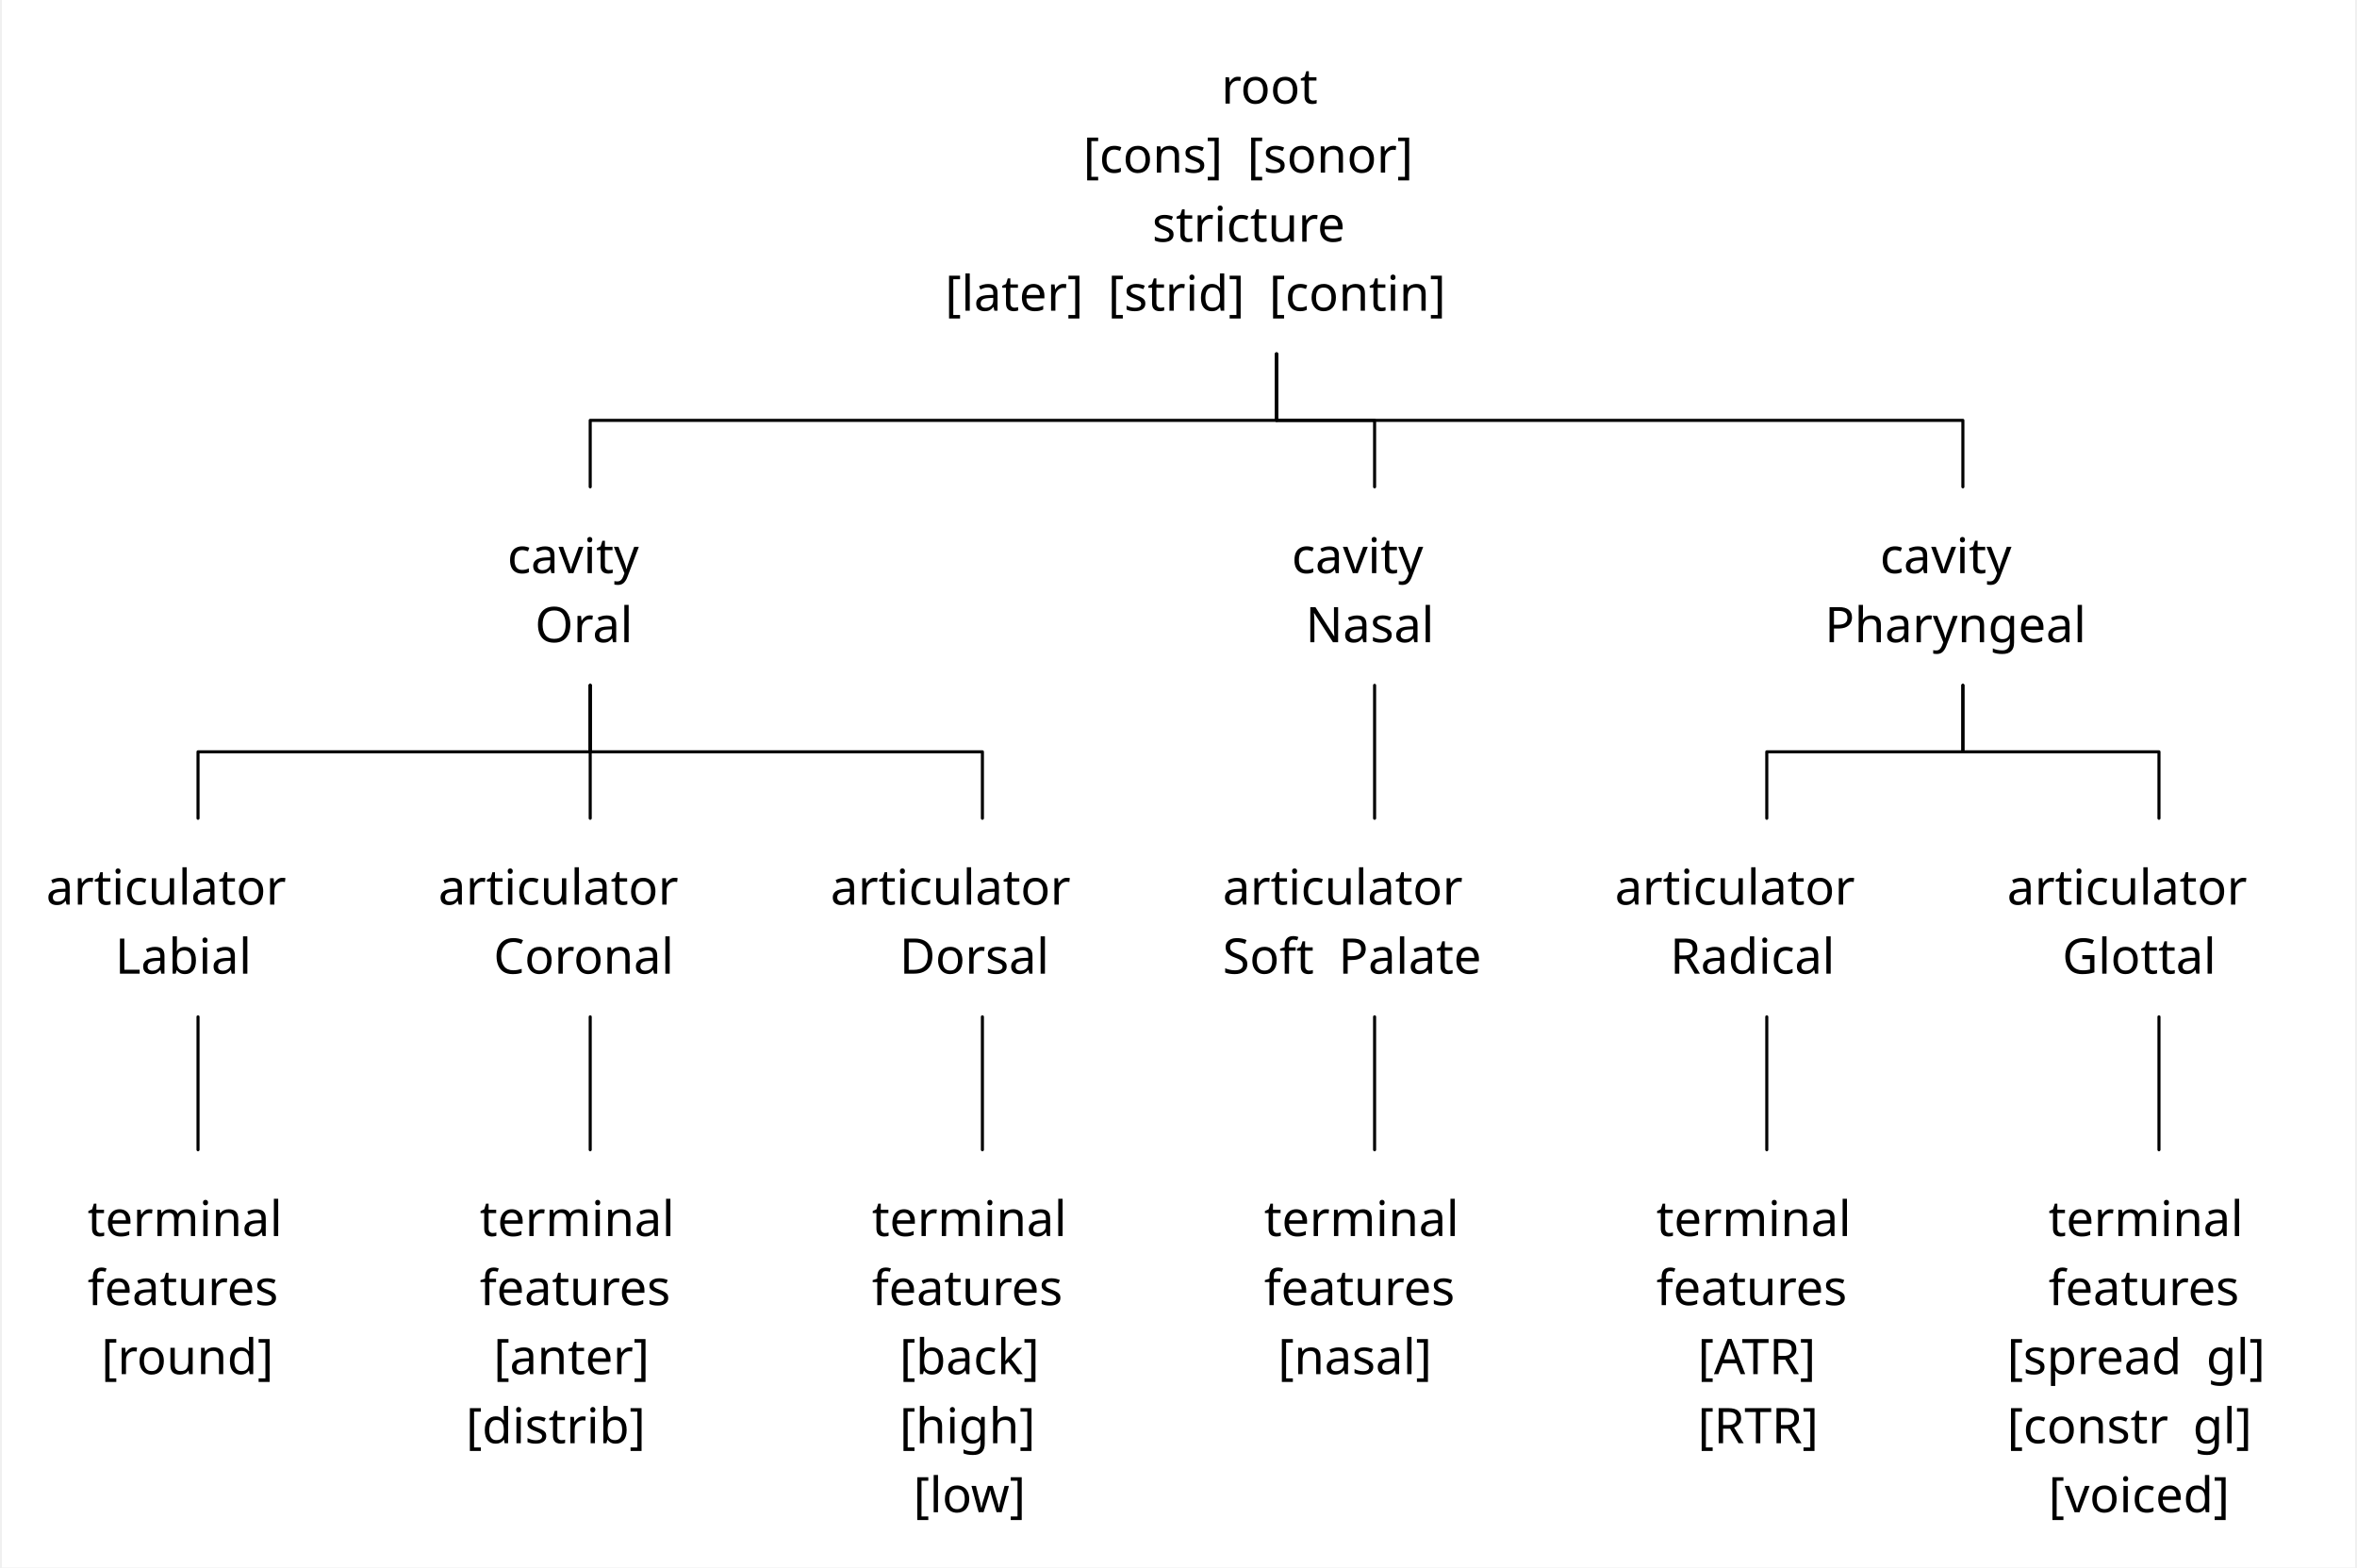
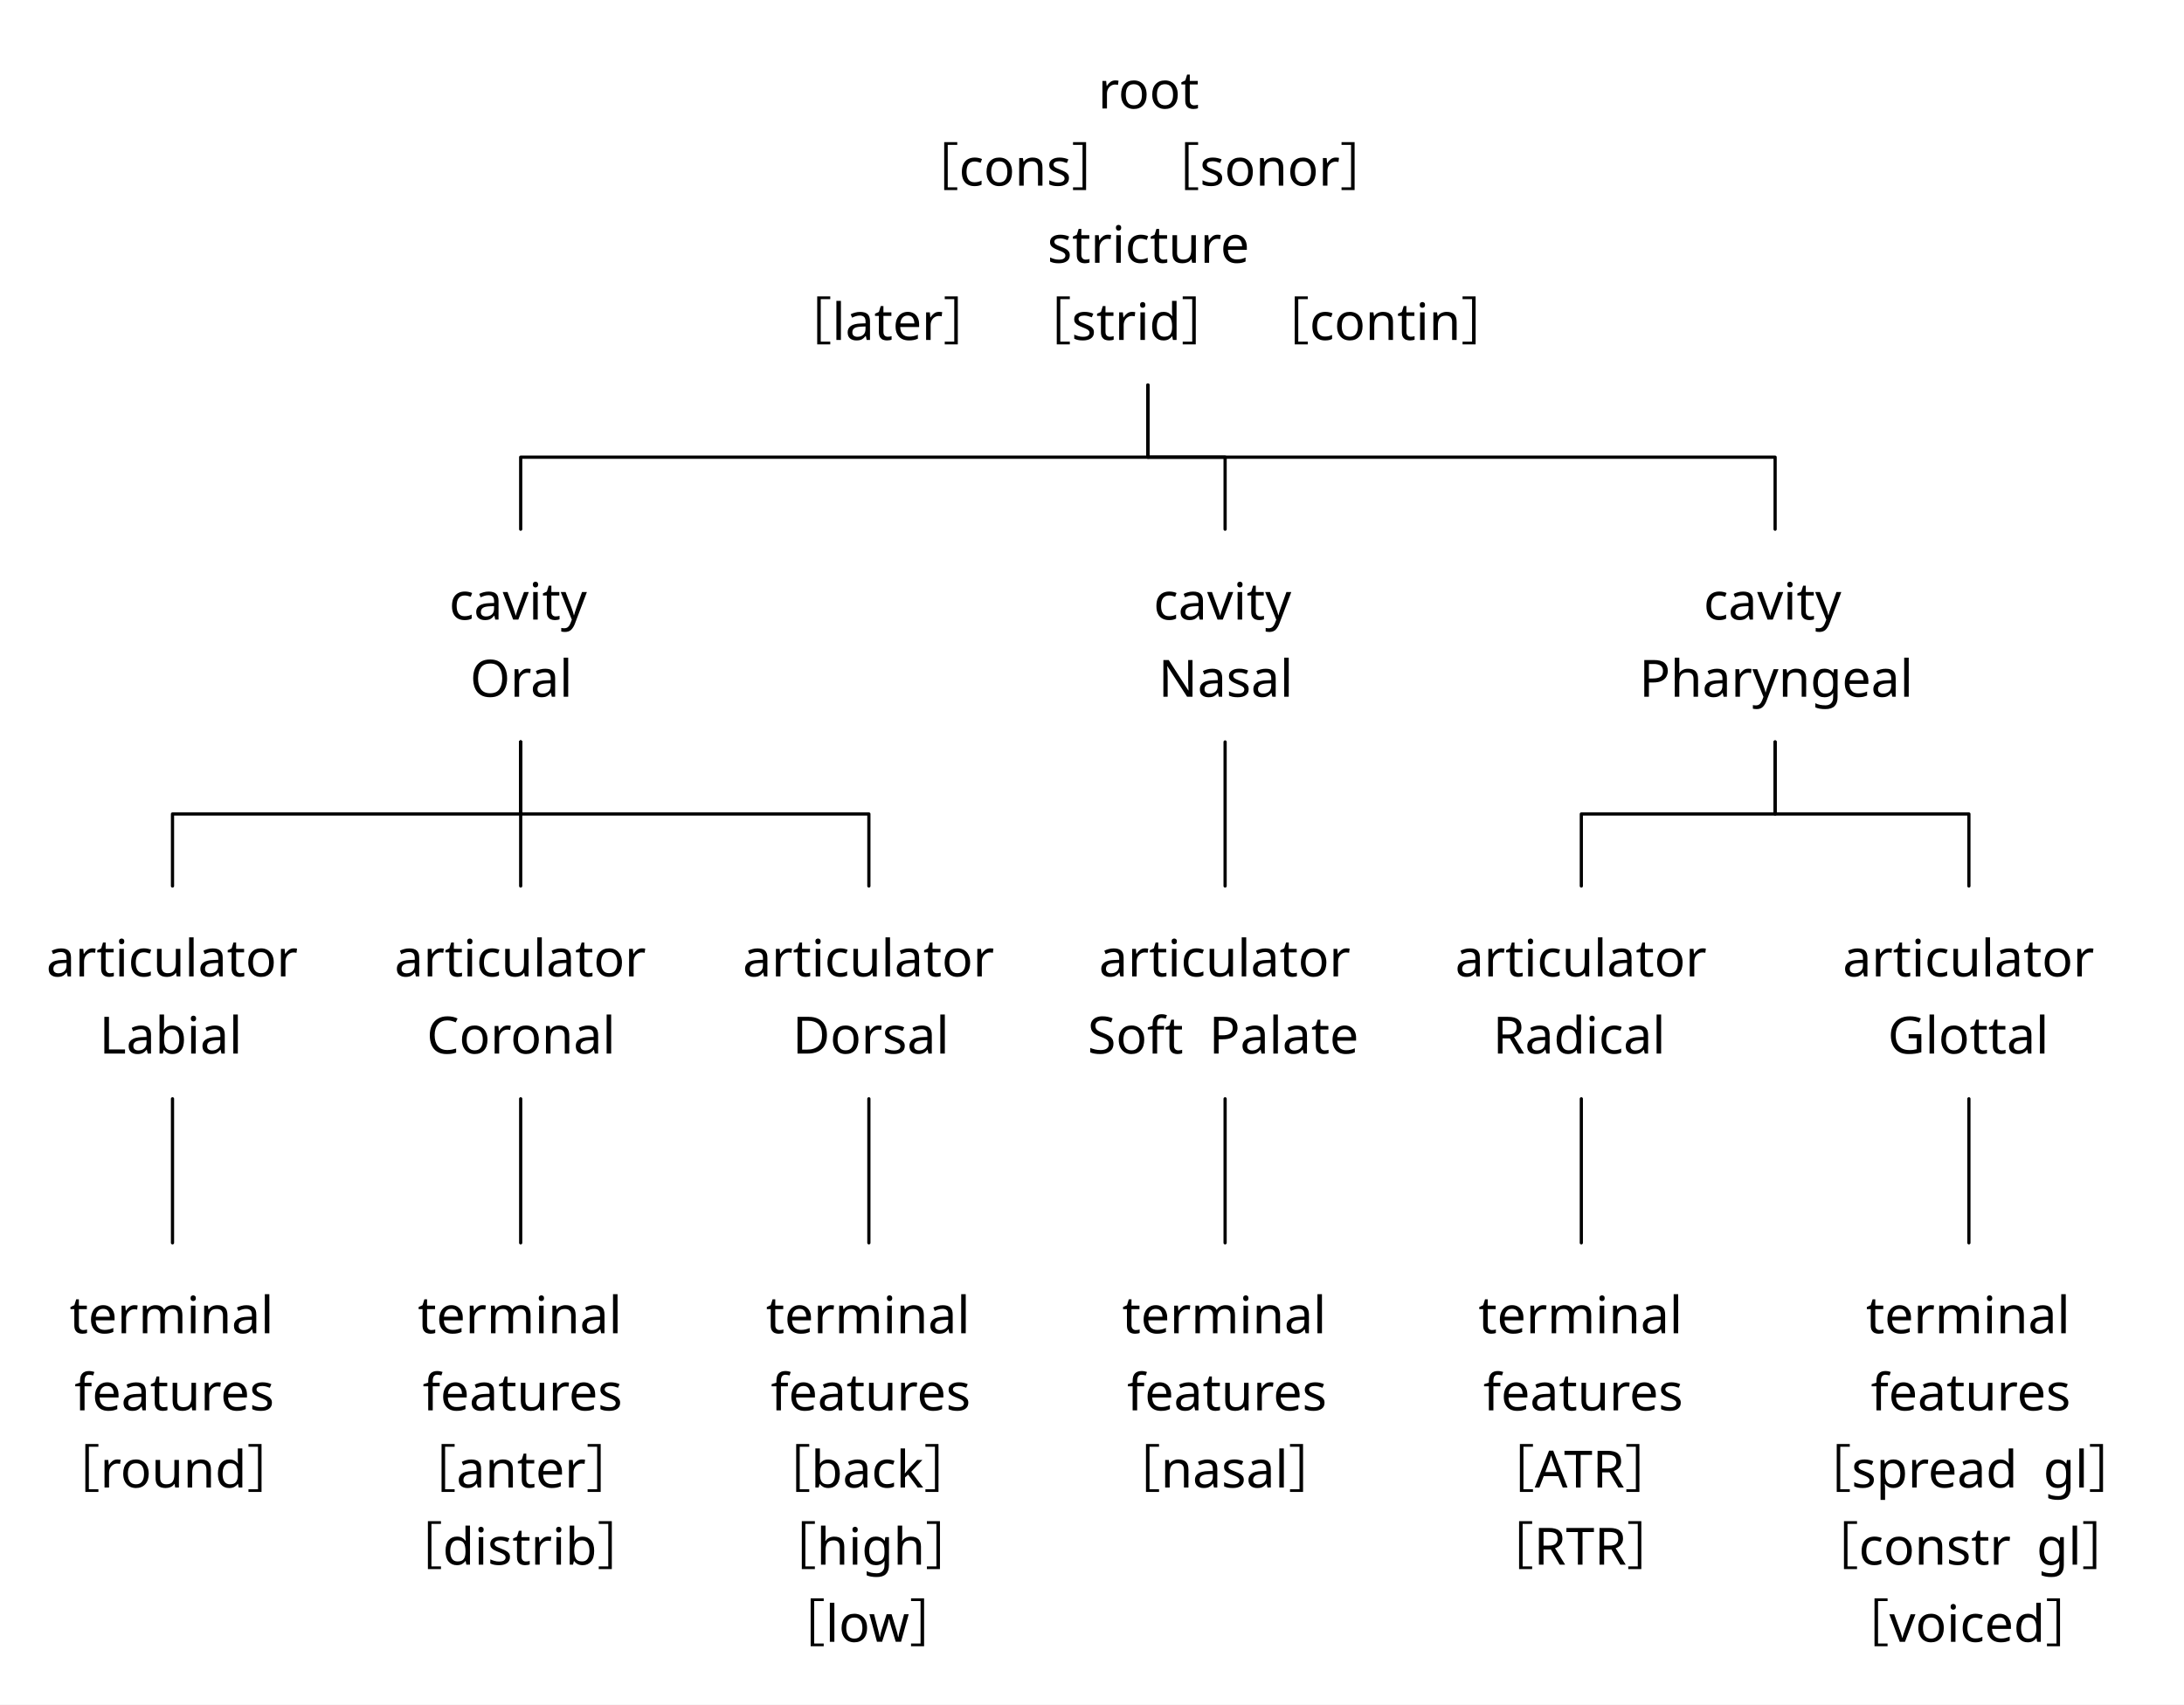
- <svg xmlns="http://www.w3.org/2000/svg" width="1519.2" height="1010.25" viewBox="-14.4, 0, 1533.6, 1021.5" version="1.1">
+ <svg xmlns="http://www.w3.org/2000/svg" width="1344.2" height="1049.25" viewBox="-14.4, 0, 1358.6, 1060.5" version="1.1">
  <defs>
    <marker id="arrow" markerUnits="userSpaceOnUse" viewBox="0 0 10 10" refX="10" refY="5" markerWidth="14.4" markerHeight="14.4" orient="auto">
      <path d="M 0 0 L 10 5 L 0 10" fill="black" />
    </marker>
    <marker id="arrowBackward" markerUnits="userSpaceOnUse" viewBox="0 0 10 10" refX="5" refY="5" markerWidth="14.4" markerHeight="14.4" orient="auto">
      <path d="M 0 0 L 10 5 L 0 10 z" fill="black" />
    </marker>
    <marker id="arrowForward" markerUnits="userSpaceOnUse" viewBox="0 0 10 10" refX="5" refY="5" markerWidth="14.4" markerHeight="14.4" orient="auto">
      <path d="M 10 0 L 0 5 L 10 10 z" fill="black" />
    </marker>
    <marker id="arrowBothways" markerUnits="userSpaceOnUse" viewBox="0 0 30 10" refX="15" refY="5" markerWidth="43.2" markerHeight="14.4" orient="auto">
      <path d="M 0 5 L 10 0 L 10 5 L 20 5 L 20 0 L 30 5 L 20 10 L 20 5 L 10 5 L 10 10 z" fill="black" />
    </marker>
    <pattern id="hatchBlack" x="10" y="10" width="10" height="10" patternUnits="userSpaceOnUse" patternTransform="rotate(45)">
      <line x1="0" y="0" x2="0" y2="10" stroke="black" stroke-width="4" />
    </pattern>
    <pattern id="hatchForNode" x="10" y="10" width="10" height="10" patternUnits="userSpaceOnUse" patternTransform="rotate(45)">
      <line x1="0" y="0" x2="0" y2="10" stroke="black" stroke-width="4" />
    </pattern>
    <pattern id="hatchForLeaf" x="10" y="10" width="10" height="10" patternUnits="userSpaceOnUse" patternTransform="rotate(45)">
      <line x1="0" y="0" x2="0" y2="10" stroke="black" stroke-width="4" />
    </pattern>
  </defs>
-   <rect x="-14.4" y="0" width="1533.6" height="1021.5" stroke="none" fill="white" />"
- <text white-space="pre" alignment-baseline="text-top" style="fill: black; storoke-width: 0; font-size: 32px;" x="600.3" y="67.5">
-     <tspan x="780.3" y="67.5" style="" text-decoration="" font-family="'Noto Sans Mono SemiCondensed', 'Noto Sans JP', OpenMoji, 'OpenMoji Color', 'OpenMoji Black', sans-serif">root</tspan>
-     <tspan x="690.3" y="112.5" style="" text-decoration="" font-family="'Noto Sans Mono SemiCondensed', 'Noto Sans JP', OpenMoji, 'OpenMoji Color', 'OpenMoji Black', sans-serif">[cons]<tspan style="fill:none;">￭</tspan>[sonor]</tspan>
-     <tspan x="735.3" y="157.5" style="" text-decoration="" font-family="'Noto Sans Mono SemiCondensed', 'Noto Sans JP', OpenMoji, 'OpenMoji Color', 'OpenMoji Black', sans-serif">stricture</tspan>
-     <tspan x="600.3" y="202.5" style="" text-decoration="" font-family="'Noto Sans Mono SemiCondensed', 'Noto Sans JP', OpenMoji, 'OpenMoji Color', 'OpenMoji Black', sans-serif">[later]<tspan style="fill:none;">￭</tspan>[strid]<tspan style="fill:none;">￭</tspan>[contin]</tspan>
+   <rect x="-14.4" y="0" width="1358.6" height="1060.5" stroke="none" fill="white" />"
+ <text white-space="pre" alignment-baseline="text-top" style="fill: black; storoke-width: 0; font-size: 32px;" x="471.175" y="67.5">
+     <tspan x="668.675" y="67.5" style="" text-decoration="" font-family="'Noto Sans Mono SemiCondensed', 'Noto Sans JP', OpenMoji, 'OpenMoji Color', 'OpenMoji Black', sans-serif">root</tspan>
+     <tspan x="550.175" y="115.5" style="" text-decoration="" font-family="'Noto Sans Mono SemiCondensed', 'Noto Sans JP', OpenMoji, 'OpenMoji Color', 'OpenMoji Black', sans-serif">［cons］<tspan style="fill:none;">￭</tspan>［sonor］</tspan>
+     <tspan x="637.175" y="163.5" style="" text-decoration="" font-family="'Noto Sans Mono SemiCondensed', 'Noto Sans JP', OpenMoji, 'OpenMoji Color', 'OpenMoji Black', sans-serif">stricture</tspan>
+     <tspan x="471.175" y="211.5" style="" text-decoration="" font-family="'Noto Sans Mono SemiCondensed', 'Noto Sans JP', OpenMoji, 'OpenMoji Color', 'OpenMoji Black', sans-serif">［later］<tspan style="fill:none;">￭</tspan>［strid］<tspan style="fill:none;">￭</tspan>［contin］</tspan>
  </text>
-   <text white-space="pre" alignment-baseline="text-top" style="fill: black; storoke-width: 0; font-size: 32px;" x="315" y="373.5">
-     <tspan x="315" y="373.5" style="" text-decoration="" font-family="'Noto Sans Mono SemiCondensed', 'Noto Sans JP', OpenMoji, 'OpenMoji Color', 'OpenMoji Black', sans-serif">cavity</tspan>
-     <tspan x="333" y="418.5" style="" text-decoration="" font-family="'Noto Sans Mono SemiCondensed', 'Noto Sans JP', OpenMoji, 'OpenMoji Color', 'OpenMoji Black', sans-serif">Oral</tspan>
+   <text white-space="pre" alignment-baseline="text-top" style="fill: black; storoke-width: 0; font-size: 32px;" x="265" y="385.5">
+     <tspan x="265" y="385.5" style="" text-decoration="" font-family="'Noto Sans Mono SemiCondensed', 'Noto Sans JP', OpenMoji, 'OpenMoji Color', 'OpenMoji Black', sans-serif">cavity</tspan>
+     <tspan x="278" y="433.5" style="" text-decoration="" font-family="'Noto Sans Mono SemiCondensed', 'Noto Sans JP', OpenMoji, 'OpenMoji Color', 'OpenMoji Black', sans-serif">Oral</tspan>
  </text>
-   <text white-space="pre" alignment-baseline="text-top" style="fill: black; storoke-width: 0; font-size: 32px;" x="14.4" y="589.5">
-     <tspan x="14.4" y="589.5" style="" text-decoration="" font-family="'Noto Sans Mono SemiCondensed', 'Noto Sans JP', OpenMoji, 'OpenMoji Color', 'OpenMoji Black', sans-serif">articulator</tspan>
-     <tspan x="59.4" y="634.5" style="" text-decoration="" font-family="'Noto Sans Mono SemiCondensed', 'Noto Sans JP', OpenMoji, 'OpenMoji Color', 'OpenMoji Black', sans-serif">Labial</tspan>
+   <text white-space="pre" alignment-baseline="text-top" style="fill: black; storoke-width: 0; font-size: 32px;" x="14.4" y="607.5">
+     <tspan x="14.4" y="607.5" style="" text-decoration="" font-family="'Noto Sans Mono SemiCondensed', 'Noto Sans JP', OpenMoji, 'OpenMoji Color', 'OpenMoji Black', sans-serif">articulator</tspan>
+     <tspan x="47.4" y="655.5" style="" text-decoration="" font-family="'Noto Sans Mono SemiCondensed', 'Noto Sans JP', OpenMoji, 'OpenMoji Color', 'OpenMoji Black', sans-serif">Labial</tspan>
  </text>
-   <text white-space="pre" alignment-baseline="text-top" style="fill: black; storoke-width: 0; font-size: 32px;" x="41.4" y="805.5">
-     <tspan x="41.4" y="805.5" style="" text-decoration="" font-family="'Noto Sans Mono SemiCondensed', 'Noto Sans JP', OpenMoji, 'OpenMoji Color', 'OpenMoji Black', sans-serif">terminal</tspan>
-     <tspan x="41.4" y="850.5" style="" text-decoration="" font-family="'Noto Sans Mono SemiCondensed', 'Noto Sans JP', OpenMoji, 'OpenMoji Color', 'OpenMoji Black', sans-serif">features</tspan>
-     <tspan x="50.4" y="895.5" style="" text-decoration="" font-family="'Noto Sans Mono SemiCondensed', 'Noto Sans JP', OpenMoji, 'OpenMoji Color', 'OpenMoji Black', sans-serif">[round]</tspan>
+   <text white-space="pre" alignment-baseline="text-top" style="fill: black; storoke-width: 0; font-size: 32px;" x="15.9" y="829.5">
+     <tspan x="28.9" y="829.5" style="" text-decoration="" font-family="'Noto Sans Mono SemiCondensed', 'Noto Sans JP', OpenMoji, 'OpenMoji Color', 'OpenMoji Black', sans-serif">terminal</tspan>
+     <tspan x="31.9" y="877.5" style="" text-decoration="" font-family="'Noto Sans Mono SemiCondensed', 'Noto Sans JP', OpenMoji, 'OpenMoji Color', 'OpenMoji Black', sans-serif">features</tspan>
+     <tspan x="15.9" y="925.5" style="" text-decoration="" font-family="'Noto Sans Mono SemiCondensed', 'Noto Sans JP', OpenMoji, 'OpenMoji Color', 'OpenMoji Black', sans-serif">［round］</tspan>
  </text>
-   <text white-space="pre" alignment-baseline="text-top" style="fill: black; storoke-width: 0; font-size: 32px;" x="270" y="589.5">
-     <tspan x="270" y="589.5" style="" text-decoration="" font-family="'Noto Sans Mono SemiCondensed', 'Noto Sans JP', OpenMoji, 'OpenMoji Color', 'OpenMoji Black', sans-serif">articulator</tspan>
-     <tspan x="306" y="634.5" style="" text-decoration="" font-family="'Noto Sans Mono SemiCondensed', 'Noto Sans JP', OpenMoji, 'OpenMoji Color', 'OpenMoji Black', sans-serif">Coronal</tspan>
+   <text white-space="pre" alignment-baseline="text-top" style="fill: black; storoke-width: 0; font-size: 32px;" x="231" y="607.5">
+     <tspan x="231" y="607.5" style="" text-decoration="" font-family="'Noto Sans Mono SemiCondensed', 'Noto Sans JP', OpenMoji, 'OpenMoji Color', 'OpenMoji Black', sans-serif">articulator</tspan>
+     <tspan x="251" y="655.5" style="" text-decoration="" font-family="'Noto Sans Mono SemiCondensed', 'Noto Sans JP', OpenMoji, 'OpenMoji Color', 'OpenMoji Black', sans-serif">Coronal</tspan>
  </text>
-   <text white-space="pre" alignment-baseline="text-top" style="fill: black; storoke-width: 0; font-size: 32px;" x="288" y="805.5">
-     <tspan x="297" y="805.5" style="" text-decoration="" font-family="'Noto Sans Mono SemiCondensed', 'Noto Sans JP', OpenMoji, 'OpenMoji Color', 'OpenMoji Black', sans-serif">terminal</tspan>
-     <tspan x="297" y="850.5" style="" text-decoration="" font-family="'Noto Sans Mono SemiCondensed', 'Noto Sans JP', OpenMoji, 'OpenMoji Color', 'OpenMoji Black', sans-serif">features</tspan>
-     <tspan x="306" y="895.5" style="" text-decoration="" font-family="'Noto Sans Mono SemiCondensed', 'Noto Sans JP', OpenMoji, 'OpenMoji Color', 'OpenMoji Black', sans-serif">[anter]</tspan>
-     <tspan x="288" y="940.5" style="" text-decoration="" font-family="'Noto Sans Mono SemiCondensed', 'Noto Sans JP', OpenMoji, 'OpenMoji Color', 'OpenMoji Black', sans-serif">[distrib]</tspan>
+   <text white-space="pre" alignment-baseline="text-top" style="fill: black; storoke-width: 0; font-size: 32px;" x="229" y="829.5">
+     <tspan x="245.5" y="829.5" style="" text-decoration="" font-family="'Noto Sans Mono SemiCondensed', 'Noto Sans JP', OpenMoji, 'OpenMoji Color', 'OpenMoji Black', sans-serif">terminal</tspan>
+     <tspan x="248.5" y="877.5" style="" text-decoration="" font-family="'Noto Sans Mono SemiCondensed', 'Noto Sans JP', OpenMoji, 'OpenMoji Color', 'OpenMoji Black', sans-serif">features</tspan>
+     <tspan x="237.5" y="925.5" style="" text-decoration="" font-family="'Noto Sans Mono SemiCondensed', 'Noto Sans JP', OpenMoji, 'OpenMoji Color', 'OpenMoji Black', sans-serif">［anter］</tspan>
+     <tspan x="229" y="973.5" style="" text-decoration="" font-family="'Noto Sans Mono SemiCondensed', 'Noto Sans JP', OpenMoji, 'OpenMoji Color', 'OpenMoji Black', sans-serif">［distrib］</tspan>
  </text>
-   <text white-space="pre" alignment-baseline="text-top" style="fill: black; storoke-width: 0; font-size: 32px;" x="525.6" y="589.5">
-     <tspan x="525.6" y="589.5" style="" text-decoration="" font-family="'Noto Sans Mono SemiCondensed', 'Noto Sans JP', OpenMoji, 'OpenMoji Color', 'OpenMoji Black', sans-serif">articulator</tspan>
-     <tspan x="570.6" y="634.5" style="" text-decoration="" font-family="'Noto Sans Mono SemiCondensed', 'Noto Sans JP', OpenMoji, 'OpenMoji Color', 'OpenMoji Black', sans-serif">Dorsal</tspan>
+   <text white-space="pre" alignment-baseline="text-top" style="fill: black; storoke-width: 0; font-size: 32px;" x="447.6" y="607.5">
+     <tspan x="447.6" y="607.5" style="" text-decoration="" font-family="'Noto Sans Mono SemiCondensed', 'Noto Sans JP', OpenMoji, 'OpenMoji Color', 'OpenMoji Black', sans-serif">articulator</tspan>
+     <tspan x="478.6" y="655.5" style="" text-decoration="" font-family="'Noto Sans Mono SemiCondensed', 'Noto Sans JP', OpenMoji, 'OpenMoji Color', 'OpenMoji Black', sans-serif">Dorsal</tspan>
  </text>
-   <text white-space="pre" alignment-baseline="text-top" style="fill: black; storoke-width: 0; font-size: 32px;" x="552.6" y="805.5">
-     <tspan x="552.6" y="805.5" style="" text-decoration="" font-family="'Noto Sans Mono SemiCondensed', 'Noto Sans JP', OpenMoji, 'OpenMoji Color', 'OpenMoji Black', sans-serif">terminal</tspan>
-     <tspan x="552.6" y="850.5" style="" text-decoration="" font-family="'Noto Sans Mono SemiCondensed', 'Noto Sans JP', OpenMoji, 'OpenMoji Color', 'OpenMoji Black', sans-serif">features</tspan>
-     <tspan x="570.6" y="895.5" style="" text-decoration="" font-family="'Noto Sans Mono SemiCondensed', 'Noto Sans JP', OpenMoji, 'OpenMoji Color', 'OpenMoji Black', sans-serif">[back]</tspan>
-     <tspan x="570.6" y="940.5" style="" text-decoration="" font-family="'Noto Sans Mono SemiCondensed', 'Noto Sans JP', OpenMoji, 'OpenMoji Color', 'OpenMoji Black', sans-serif">[high]</tspan>
-     <tspan x="579.6" y="985.5" style="" text-decoration="" font-family="'Noto Sans Mono SemiCondensed', 'Noto Sans JP', OpenMoji, 'OpenMoji Color', 'OpenMoji Black', sans-serif">[low]</tspan>
+   <text white-space="pre" alignment-baseline="text-top" style="fill: black; storoke-width: 0; font-size: 32px;" x="458.1" y="829.5">
+     <tspan x="462.1" y="829.5" style="" text-decoration="" font-family="'Noto Sans Mono SemiCondensed', 'Noto Sans JP', OpenMoji, 'OpenMoji Color', 'OpenMoji Black', sans-serif">terminal</tspan>
+     <tspan x="465.1" y="877.5" style="" text-decoration="" font-family="'Noto Sans Mono SemiCondensed', 'Noto Sans JP', OpenMoji, 'OpenMoji Color', 'OpenMoji Black', sans-serif">features</tspan>
+     <tspan x="458.1" y="925.5" style="" text-decoration="" font-family="'Noto Sans Mono SemiCondensed', 'Noto Sans JP', OpenMoji, 'OpenMoji Color', 'OpenMoji Black', sans-serif">［back］</tspan>
+     <tspan x="461.6" y="973.5" style="" text-decoration="" font-family="'Noto Sans Mono SemiCondensed', 'Noto Sans JP', OpenMoji, 'OpenMoji Color', 'OpenMoji Black', sans-serif">［high］</tspan>
+     <tspan x="467.1" y="1021.5" style="" text-decoration="" font-family="'Noto Sans Mono SemiCondensed', 'Noto Sans JP', OpenMoji, 'OpenMoji Color', 'OpenMoji Black', sans-serif">［low］</tspan>
  </text>
-   <text white-space="pre" alignment-baseline="text-top" style="fill: black; storoke-width: 0; font-size: 32px;" x="826.2" y="373.5">
-     <tspan x="826.2" y="373.5" style="" text-decoration="" font-family="'Noto Sans Mono SemiCondensed', 'Noto Sans JP', OpenMoji, 'OpenMoji Color', 'OpenMoji Black', sans-serif">cavity</tspan>
-     <tspan x="835.2" y="418.5" style="" text-decoration="" font-family="'Noto Sans Mono SemiCondensed', 'Noto Sans JP', OpenMoji, 'OpenMoji Color', 'OpenMoji Black', sans-serif">Nasal</tspan>
+   <text white-space="pre" alignment-baseline="text-top" style="fill: black; storoke-width: 0; font-size: 32px;" x="703.2" y="385.5">
+     <tspan x="703.2" y="385.5" style="" text-decoration="" font-family="'Noto Sans Mono SemiCondensed', 'Noto Sans JP', OpenMoji, 'OpenMoji Color', 'OpenMoji Black', sans-serif">cavity</tspan>
+     <tspan x="706.2" y="433.5" style="" text-decoration="" font-family="'Noto Sans Mono SemiCondensed', 'Noto Sans JP', OpenMoji, 'OpenMoji Color', 'OpenMoji Black', sans-serif">Nasal</tspan>
  </text>
-   <text white-space="pre" alignment-baseline="text-top" style="fill: black; storoke-width: 0; font-size: 32px;" x="781.2" y="589.5">
-     <tspan x="781.2" y="589.5" style="" text-decoration="" font-family="'Noto Sans Mono SemiCondensed', 'Noto Sans JP', OpenMoji, 'OpenMoji Color', 'OpenMoji Black', sans-serif">articulator</tspan>
-     <tspan x="781.2" y="634.5" style="" text-decoration="" font-family="'Noto Sans Mono SemiCondensed', 'Noto Sans JP', OpenMoji, 'OpenMoji Color', 'OpenMoji Black', sans-serif">Soft<tspan style="fill:none;">￭</tspan>Palate</tspan>
+   <text white-space="pre" alignment-baseline="text-top" style="fill: black; storoke-width: 0; font-size: 32px;" x="662.2" y="607.5">
+     <tspan x="669.2" y="607.5" style="" text-decoration="" font-family="'Noto Sans Mono SemiCondensed', 'Noto Sans JP', OpenMoji, 'OpenMoji Color', 'OpenMoji Black', sans-serif">articulator</tspan>
+     <tspan x="662.2" y="655.5" style="" text-decoration="" font-family="'Noto Sans Mono SemiCondensed', 'Noto Sans JP', OpenMoji, 'OpenMoji Color', 'OpenMoji Black', sans-serif">Soft<tspan style="fill:none;">￭</tspan>Palate</tspan>
  </text>
-   <text white-space="pre" alignment-baseline="text-top" style="fill: black; storoke-width: 0; font-size: 32px;" x="808.2" y="805.5">
-     <tspan x="808.2" y="805.5" style="" text-decoration="" font-family="'Noto Sans Mono SemiCondensed', 'Noto Sans JP', OpenMoji, 'OpenMoji Color', 'OpenMoji Black', sans-serif">terminal</tspan>
-     <tspan x="808.2" y="850.5" style="" text-decoration="" font-family="'Noto Sans Mono SemiCondensed', 'Noto Sans JP', OpenMoji, 'OpenMoji Color', 'OpenMoji Black', sans-serif">features</tspan>
-     <tspan x="817.2" y="895.5" style="" text-decoration="" font-family="'Noto Sans Mono SemiCondensed', 'Noto Sans JP', OpenMoji, 'OpenMoji Color', 'OpenMoji Black', sans-serif">[nasal]</tspan>
+   <text white-space="pre" alignment-baseline="text-top" style="fill: black; storoke-width: 0; font-size: 32px;" x="675.7" y="829.5">
+     <tspan x="683.7" y="829.5" style="" text-decoration="" font-family="'Noto Sans Mono SemiCondensed', 'Noto Sans JP', OpenMoji, 'OpenMoji Color', 'OpenMoji Black', sans-serif">terminal</tspan>
+     <tspan x="686.7" y="877.5" style="" text-decoration="" font-family="'Noto Sans Mono SemiCondensed', 'Noto Sans JP', OpenMoji, 'OpenMoji Color', 'OpenMoji Black', sans-serif">features</tspan>
+     <tspan x="675.7" y="925.5" style="" text-decoration="" font-family="'Noto Sans Mono SemiCondensed', 'Noto Sans JP', OpenMoji, 'OpenMoji Color', 'OpenMoji Black', sans-serif">［nasal］</tspan>
  </text>
-   <text white-space="pre" alignment-baseline="text-top" style="fill: black; storoke-width: 0; font-size: 32px;" x="1173.6" y="373.5">
-     <tspan x="1209.6" y="373.5" style="" text-decoration="" font-family="'Noto Sans Mono SemiCondensed', 'Noto Sans JP', OpenMoji, 'OpenMoji Color', 'OpenMoji Black', sans-serif">cavity</tspan>
-     <tspan x="1173.6" y="418.5" style="" text-decoration="" font-family="'Noto Sans Mono SemiCondensed', 'Noto Sans JP', OpenMoji, 'OpenMoji Color', 'OpenMoji Black', sans-serif">Pharyngeal</tspan>
+   <text white-space="pre" alignment-baseline="text-top" style="fill: black; storoke-width: 0; font-size: 32px;" x="1005.35" y="385.5">
+     <tspan x="1045.35" y="385.5" style="" text-decoration="" font-family="'Noto Sans Mono SemiCondensed', 'Noto Sans JP', OpenMoji, 'OpenMoji Color', 'OpenMoji Black', sans-serif">cavity</tspan>
+     <tspan x="1005.35" y="433.5" style="" text-decoration="" font-family="'Noto Sans Mono SemiCondensed', 'Noto Sans JP', OpenMoji, 'OpenMoji Color', 'OpenMoji Black', sans-serif">Pharyngeal</tspan>
  </text>
-   <text white-space="pre" alignment-baseline="text-top" style="fill: black; storoke-width: 0; font-size: 32px;" x="1036.8" y="589.5">
-     <tspan x="1036.8" y="589.5" style="" text-decoration="" font-family="'Noto Sans Mono SemiCondensed', 'Noto Sans JP', OpenMoji, 'OpenMoji Color', 'OpenMoji Black', sans-serif">articulator</tspan>
-     <tspan x="1072.8" y="634.5" style="" text-decoration="" font-family="'Noto Sans Mono SemiCondensed', 'Noto Sans JP', OpenMoji, 'OpenMoji Color', 'OpenMoji Black', sans-serif">Radical</tspan>
+   <text white-space="pre" alignment-baseline="text-top" style="fill: black; storoke-width: 0; font-size: 32px;" x="890.8" y="607.5">
+     <tspan x="890.8" y="607.5" style="" text-decoration="" font-family="'Noto Sans Mono SemiCondensed', 'Noto Sans JP', OpenMoji, 'OpenMoji Color', 'OpenMoji Black', sans-serif">articulator</tspan>
+     <tspan x="914.3" y="655.5" style="" text-decoration="" font-family="'Noto Sans Mono SemiCondensed', 'Noto Sans JP', OpenMoji, 'OpenMoji Color', 'OpenMoji Black', sans-serif">Radical</tspan>
  </text>
-   <text white-space="pre" alignment-baseline="text-top" style="fill: black; storoke-width: 0; font-size: 32px;" x="1063.8" y="805.5">
-     <tspan x="1063.8" y="805.5" style="" text-decoration="" font-family="'Noto Sans Mono SemiCondensed', 'Noto Sans JP', OpenMoji, 'OpenMoji Color', 'OpenMoji Black', sans-serif">terminal</tspan>
-     <tspan x="1063.8" y="850.5" style="" text-decoration="" font-family="'Noto Sans Mono SemiCondensed', 'Noto Sans JP', OpenMoji, 'OpenMoji Color', 'OpenMoji Black', sans-serif">features</tspan>
-     <tspan x="1090.8" y="895.5" style="" text-decoration="" font-family="'Noto Sans Mono SemiCondensed', 'Noto Sans JP', OpenMoji, 'OpenMoji Color', 'OpenMoji Black', sans-serif">[ATR]</tspan>
-     <tspan x="1090.8" y="940.5" style="" text-decoration="" font-family="'Noto Sans Mono SemiCondensed', 'Noto Sans JP', OpenMoji, 'OpenMoji Color', 'OpenMoji Black', sans-serif">[RTR]</tspan>
+   <text white-space="pre" alignment-baseline="text-top" style="fill: black; storoke-width: 0; font-size: 32px;" x="905.3" y="829.5">
+     <tspan x="905.3" y="829.5" style="" text-decoration="" font-family="'Noto Sans Mono SemiCondensed', 'Noto Sans JP', OpenMoji, 'OpenMoji Color', 'OpenMoji Black', sans-serif">terminal</tspan>
+     <tspan x="908.3" y="877.5" style="" text-decoration="" font-family="'Noto Sans Mono SemiCondensed', 'Noto Sans JP', OpenMoji, 'OpenMoji Color', 'OpenMoji Black', sans-serif">features</tspan>
+     <tspan x="908.3" y="925.5" style="" text-decoration="" font-family="'Noto Sans Mono SemiCondensed', 'Noto Sans JP', OpenMoji, 'OpenMoji Color', 'OpenMoji Black', sans-serif">［ATR］</tspan>
+     <tspan x="907.8" y="973.5" style="" text-decoration="" font-family="'Noto Sans Mono SemiCondensed', 'Noto Sans JP', OpenMoji, 'OpenMoji Color', 'OpenMoji Black', sans-serif">［RTR］</tspan>
  </text>
-   <text white-space="pre" alignment-baseline="text-top" style="fill: black; storoke-width: 0; font-size: 32px;" x="1292.4" y="589.5">
-     <tspan x="1292.4" y="589.5" style="" text-decoration="" font-family="'Noto Sans Mono SemiCondensed', 'Noto Sans JP', OpenMoji, 'OpenMoji Color', 'OpenMoji Black', sans-serif">articulator</tspan>
-     <tspan x="1328.4" y="634.5" style="" text-decoration="" font-family="'Noto Sans Mono SemiCondensed', 'Noto Sans JP', OpenMoji, 'OpenMoji Color', 'OpenMoji Black', sans-serif">Glottal</tspan>
+   <text white-space="pre" alignment-baseline="text-top" style="fill: black; storoke-width: 0; font-size: 32px;" x="1131.9" y="607.5">
+     <tspan x="1131.9" y="607.5" style="" text-decoration="" font-family="'Noto Sans Mono SemiCondensed', 'Noto Sans JP', OpenMoji, 'OpenMoji Color', 'OpenMoji Black', sans-serif">articulator</tspan>
+     <tspan x="1159.9" y="655.5" style="" text-decoration="" font-family="'Noto Sans Mono SemiCondensed', 'Noto Sans JP', OpenMoji, 'OpenMoji Color', 'OpenMoji Black', sans-serif">Glottal</tspan>
  </text>
-   <text white-space="pre" alignment-baseline="text-top" style="fill: black; storoke-width: 0; font-size: 32px;" x="1292.4" y="805.5">
-     <tspan x="1319.4" y="805.5" style="" text-decoration="" font-family="'Noto Sans Mono SemiCondensed', 'Noto Sans JP', OpenMoji, 'OpenMoji Color', 'OpenMoji Black', sans-serif">terminal</tspan>
-     <tspan x="1319.4" y="850.5" style="" text-decoration="" font-family="'Noto Sans Mono SemiCondensed', 'Noto Sans JP', OpenMoji, 'OpenMoji Color', 'OpenMoji Black', sans-serif">features</tspan>
-     <tspan x="1292.4" y="895.5" style="" text-decoration="" font-family="'Noto Sans Mono SemiCondensed', 'Noto Sans JP', OpenMoji, 'OpenMoji Color', 'OpenMoji Black', sans-serif">[spread<tspan style="fill:none;">￭</tspan>gl]</tspan>
-     <tspan x="1292.4" y="940.5" style="" text-decoration="" font-family="'Noto Sans Mono SemiCondensed', 'Noto Sans JP', OpenMoji, 'OpenMoji Color', 'OpenMoji Black', sans-serif">[constr<tspan style="fill:none;">￭</tspan>gl]</tspan>
-     <tspan x="1319.4" y="985.5" style="" text-decoration="" font-family="'Noto Sans Mono SemiCondensed', 'Noto Sans JP', OpenMoji, 'OpenMoji Color', 'OpenMoji Black', sans-serif">[voiced]</tspan>
+   <text white-space="pre" alignment-baseline="text-top" style="fill: black; storoke-width: 0; font-size: 32px;" x="1105.4" y="829.5">
+     <tspan x="1146.4" y="829.5" style="" text-decoration="" font-family="'Noto Sans Mono SemiCondensed', 'Noto Sans JP', OpenMoji, 'OpenMoji Color', 'OpenMoji Black', sans-serif">terminal</tspan>
+     <tspan x="1149.4" y="877.5" style="" text-decoration="" font-family="'Noto Sans Mono SemiCondensed', 'Noto Sans JP', OpenMoji, 'OpenMoji Color', 'OpenMoji Black', sans-serif">features</tspan>
+     <tspan x="1105.4" y="925.5" style="" text-decoration="" font-family="'Noto Sans Mono SemiCondensed', 'Noto Sans JP', OpenMoji, 'OpenMoji Color', 'OpenMoji Black', sans-serif">［spread<tspan style="fill:none;">￭</tspan>gl］</tspan>
+     <tspan x="1109.9" y="973.5" style="" text-decoration="" font-family="'Noto Sans Mono SemiCondensed', 'Noto Sans JP', OpenMoji, 'OpenMoji Color', 'OpenMoji Black', sans-serif">［constr<tspan style="fill:none;">￭</tspan>gl］</tspan>
+     <tspan x="1128.9" y="1021.5" style="" text-decoration="" font-family="'Noto Sans Mono SemiCondensed', 'Noto Sans JP', OpenMoji, 'OpenMoji Color', 'OpenMoji Black', sans-serif">［voiced］</tspan>
  </text>
-   <polyline style="stroke:black; stroke-width:2; fill:none; stroke-linejoin:round; stroke-linecap:round;" points="369 317.25 369 273.938 816.3 273.938 816.3 230.625" />
-   <polyline style="stroke:black; stroke-width:2; fill:none; stroke-linejoin:round; stroke-linecap:round;" points="880.2 317.25 880.2 273.938 816.3 273.938 816.3 230.625" />
-   <polyline style="stroke:black; stroke-width:2; fill:none; stroke-linejoin:round; stroke-linecap:round;" points="1263.6 317.25 1263.6 273.938 816.3 273.938 816.3 230.625" />
-   <polyline style="stroke:black; stroke-width:2; fill:none; stroke-linejoin:round; stroke-linecap:round;" points="113.4 533.25 113.4 489.938 369 489.938 369 446.625" />
-   <polyline style="stroke:black; stroke-width:2; fill:none; stroke-linejoin:round; stroke-linecap:round;" points="369 533.25 369 489.938 369 489.938 369 446.625" />
-   <polyline style="stroke:black; stroke-width:2; fill:none; stroke-linejoin:round; stroke-linecap:round;" points="624.6 533.25 624.6 489.938 369 489.938 369 446.625" />
-   <polyline style="stroke:black; stroke-width:2; fill:none; stroke-linejoin:round; stroke-linecap:round;" points="113.4 749.25 113.4 705.938 113.4 705.938 113.4 662.625" />
-   <polyline style="stroke:black; stroke-width:2; fill:none; stroke-linejoin:round; stroke-linecap:round;" points="369 749.25 369 705.938 369 705.938 369 662.625" />
-   <polyline style="stroke:black; stroke-width:2; fill:none; stroke-linejoin:round; stroke-linecap:round;" points="624.6 749.25 624.6 705.938 624.6 705.938 624.6 662.625" />
-   <polyline style="stroke:black; stroke-width:2; fill:none; stroke-linejoin:round; stroke-linecap:round;" points="880.2 533.25 880.2 489.938 880.2 489.938 880.2 446.625" />
-   <polyline style="stroke:black; stroke-width:2; fill:none; stroke-linejoin:round; stroke-linecap:round;" points="880.2 749.25 880.2 705.938 880.2 705.938 880.2 662.625" />
-   <polyline style="stroke:black; stroke-width:2; fill:none; stroke-linejoin:round; stroke-linecap:round;" points="1135.8 533.25 1135.8 489.938 1263.6 489.938 1263.6 446.625" />
-   <polyline style="stroke:black; stroke-width:2; fill:none; stroke-linejoin:round; stroke-linecap:round;" points="1391.4 533.25 1391.4 489.938 1263.6 489.938 1263.6 446.625" />
-   <polyline style="stroke:black; stroke-width:2; fill:none; stroke-linejoin:round; stroke-linecap:round;" points="1135.8 749.25 1135.8 705.938 1135.8 705.938 1135.8 662.625" />
-   <polyline style="stroke:black; stroke-width:2; fill:none; stroke-linejoin:round; stroke-linecap:round;" points="1391.4 749.25 1391.4 705.938 1391.4 705.938 1391.4 662.625" />
+   <polyline style="stroke:black; stroke-width:2; fill:none; stroke-linejoin:round; stroke-linecap:round;" points="309.5 329.25 309.5 284.438 699.675 284.438 699.675 239.625" />
+   <polyline style="stroke:black; stroke-width:2; fill:none; stroke-linejoin:round; stroke-linecap:round;" points="747.7 329.25 747.7 284.438 699.675 284.438 699.675 239.625" />
+   <polyline style="stroke:black; stroke-width:2; fill:none; stroke-linejoin:round; stroke-linecap:round;" points="1089.85 329.25 1089.85 284.438 699.675 284.438 699.675 239.625" />
+   <polyline style="stroke:black; stroke-width:2; fill:none; stroke-linejoin:round; stroke-linecap:round;" points="92.9 551.25 92.9 506.438 309.5 506.438 309.5 461.625" />
+   <polyline style="stroke:black; stroke-width:2; fill:none; stroke-linejoin:round; stroke-linecap:round;" points="309.5 551.25 309.5 506.438 309.5 506.438 309.5 461.625" />
+   <polyline style="stroke:black; stroke-width:2; fill:none; stroke-linejoin:round; stroke-linecap:round;" points="526.1 551.25 526.1 506.438 309.5 506.438 309.5 461.625" />
+   <polyline style="stroke:black; stroke-width:2; fill:none; stroke-linejoin:round; stroke-linecap:round;" points="92.9 773.25 92.9 728.438 92.9 728.438 92.9 683.625" />
+   <polyline style="stroke:black; stroke-width:2; fill:none; stroke-linejoin:round; stroke-linecap:round;" points="309.5 773.25 309.5 728.438 309.5 728.438 309.5 683.625" />
+   <polyline style="stroke:black; stroke-width:2; fill:none; stroke-linejoin:round; stroke-linecap:round;" points="526.1 773.25 526.1 728.438 526.1 728.438 526.1 683.625" />
+   <polyline style="stroke:black; stroke-width:2; fill:none; stroke-linejoin:round; stroke-linecap:round;" points="747.7 551.25 747.7 506.438 747.7 506.438 747.7 461.625" />
+   <polyline style="stroke:black; stroke-width:2; fill:none; stroke-linejoin:round; stroke-linecap:round;" points="747.7 773.25 747.7 728.438 747.7 728.438 747.7 683.625" />
+   <polyline style="stroke:black; stroke-width:2; fill:none; stroke-linejoin:round; stroke-linecap:round;" points="969.3 551.25 969.3 506.438 1089.85 506.438 1089.85 461.625" />
+   <polyline style="stroke:black; stroke-width:2; fill:none; stroke-linejoin:round; stroke-linecap:round;" points="1210.4 551.25 1210.4 506.438 1089.85 506.438 1089.85 461.625" />
+   <polyline style="stroke:black; stroke-width:2; fill:none; stroke-linejoin:round; stroke-linecap:round;" points="969.3 773.25 969.3 728.438 969.3 728.438 969.3 683.625" />
+   <polyline style="stroke:black; stroke-width:2; fill:none; stroke-linejoin:round; stroke-linecap:round;" points="1210.4 773.25 1210.4 728.438 1210.4 728.438 1210.4 683.625" />
</svg>
